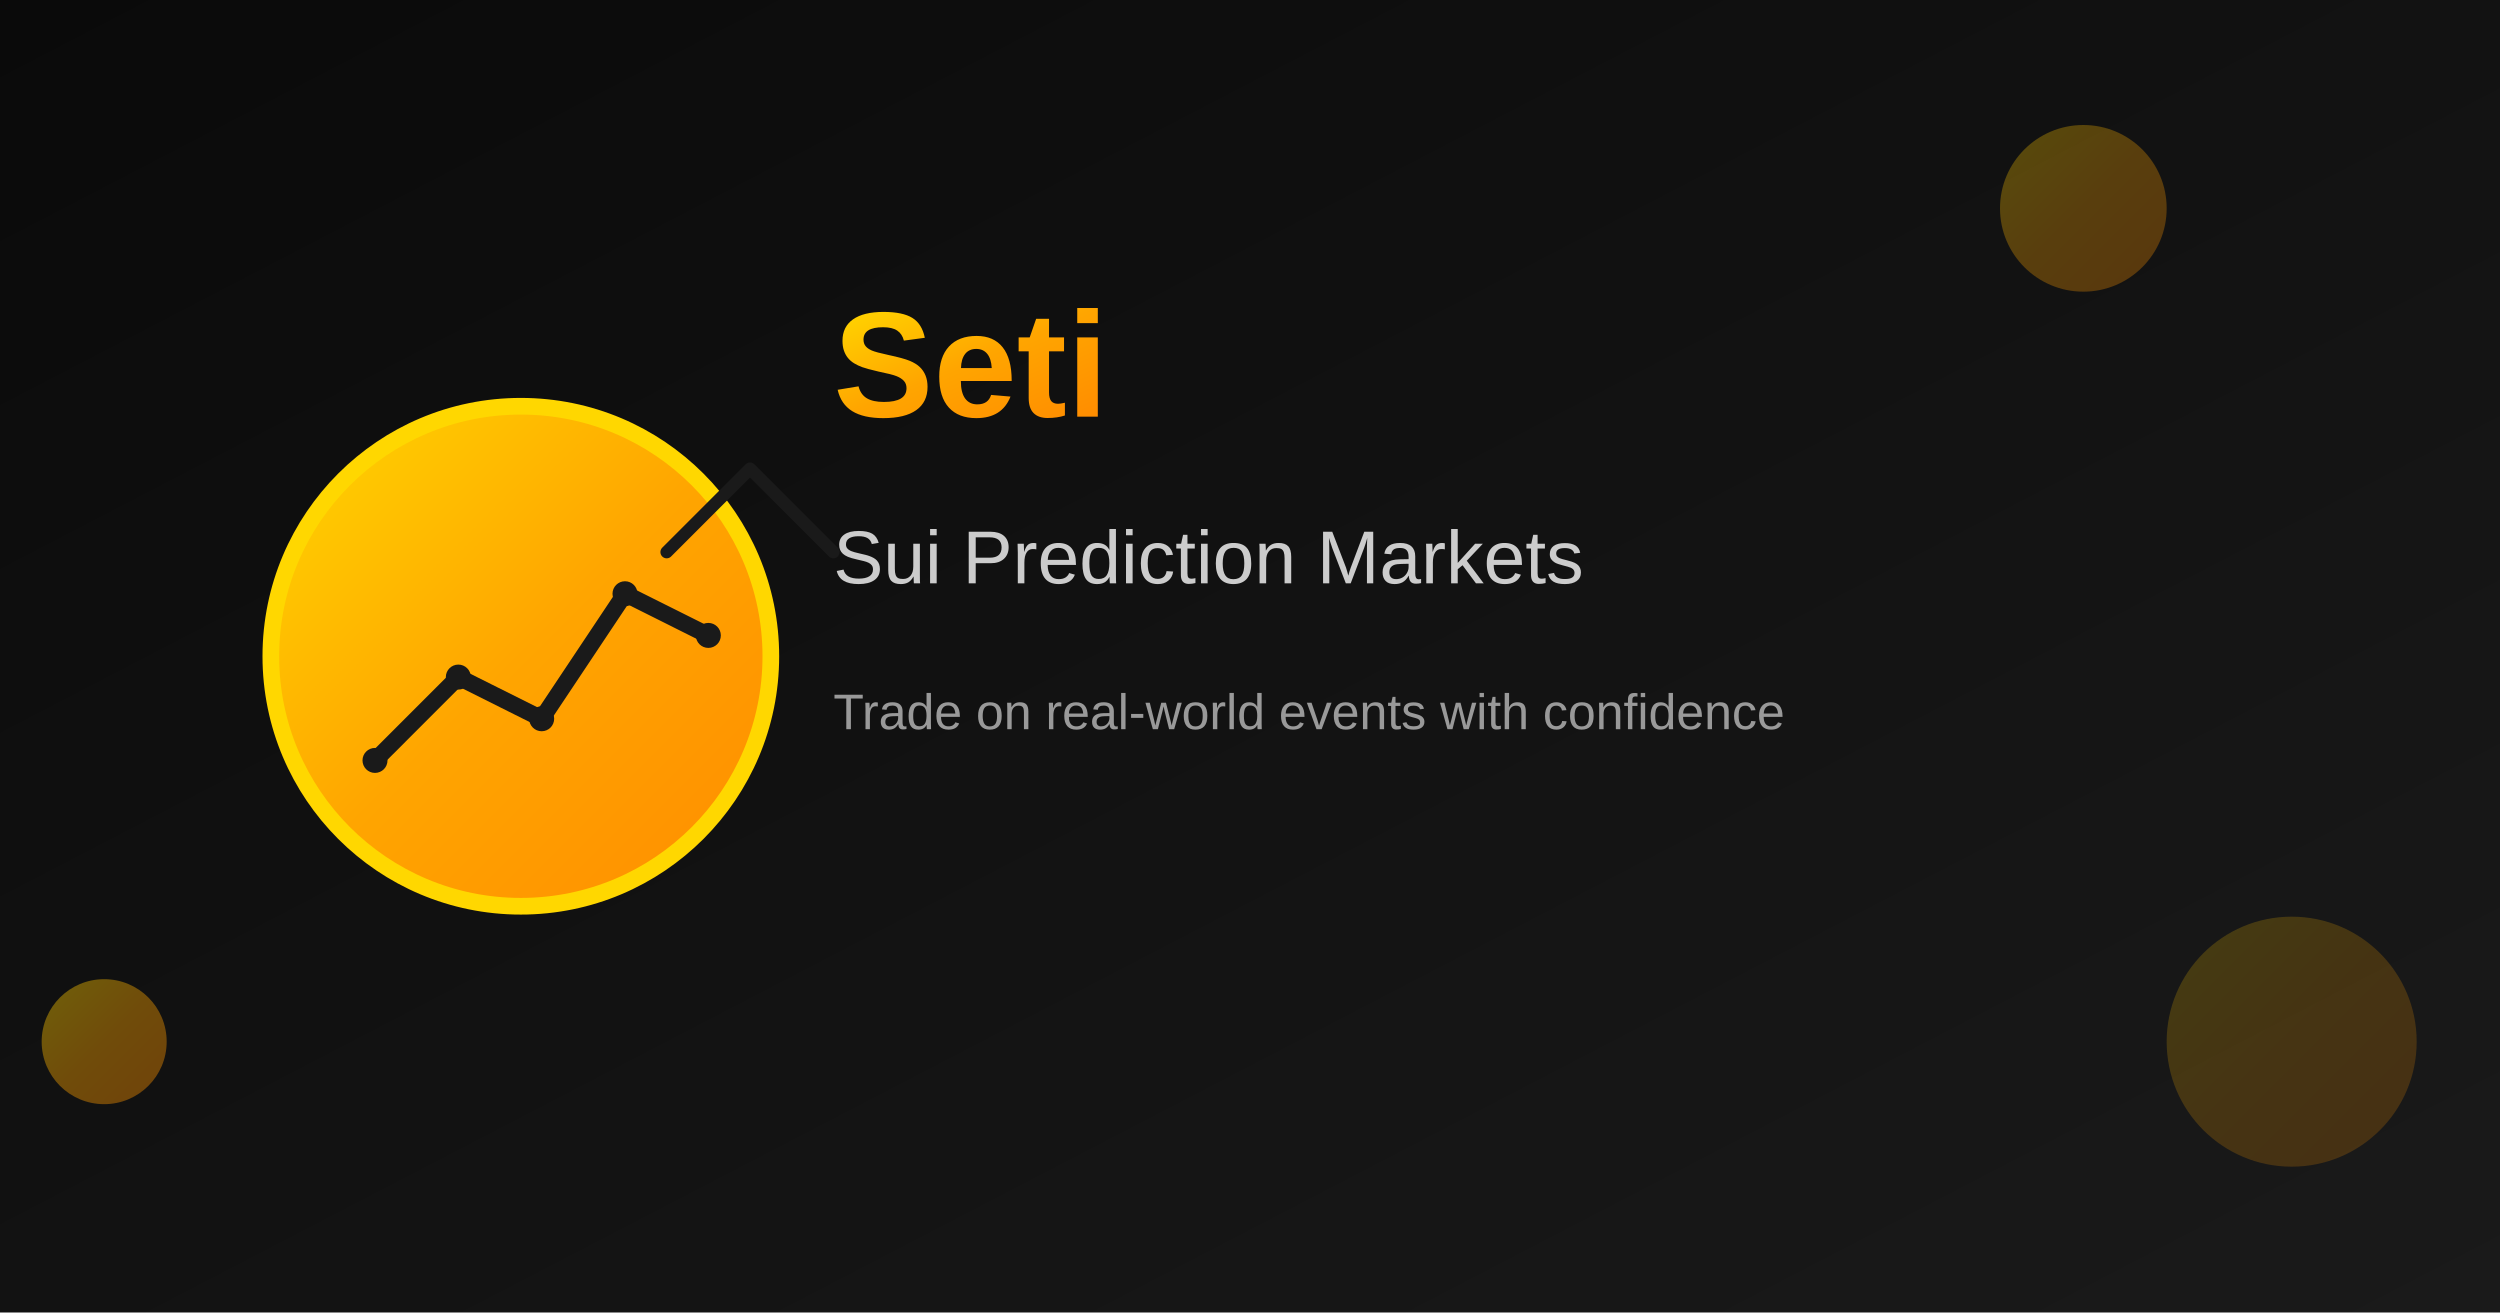
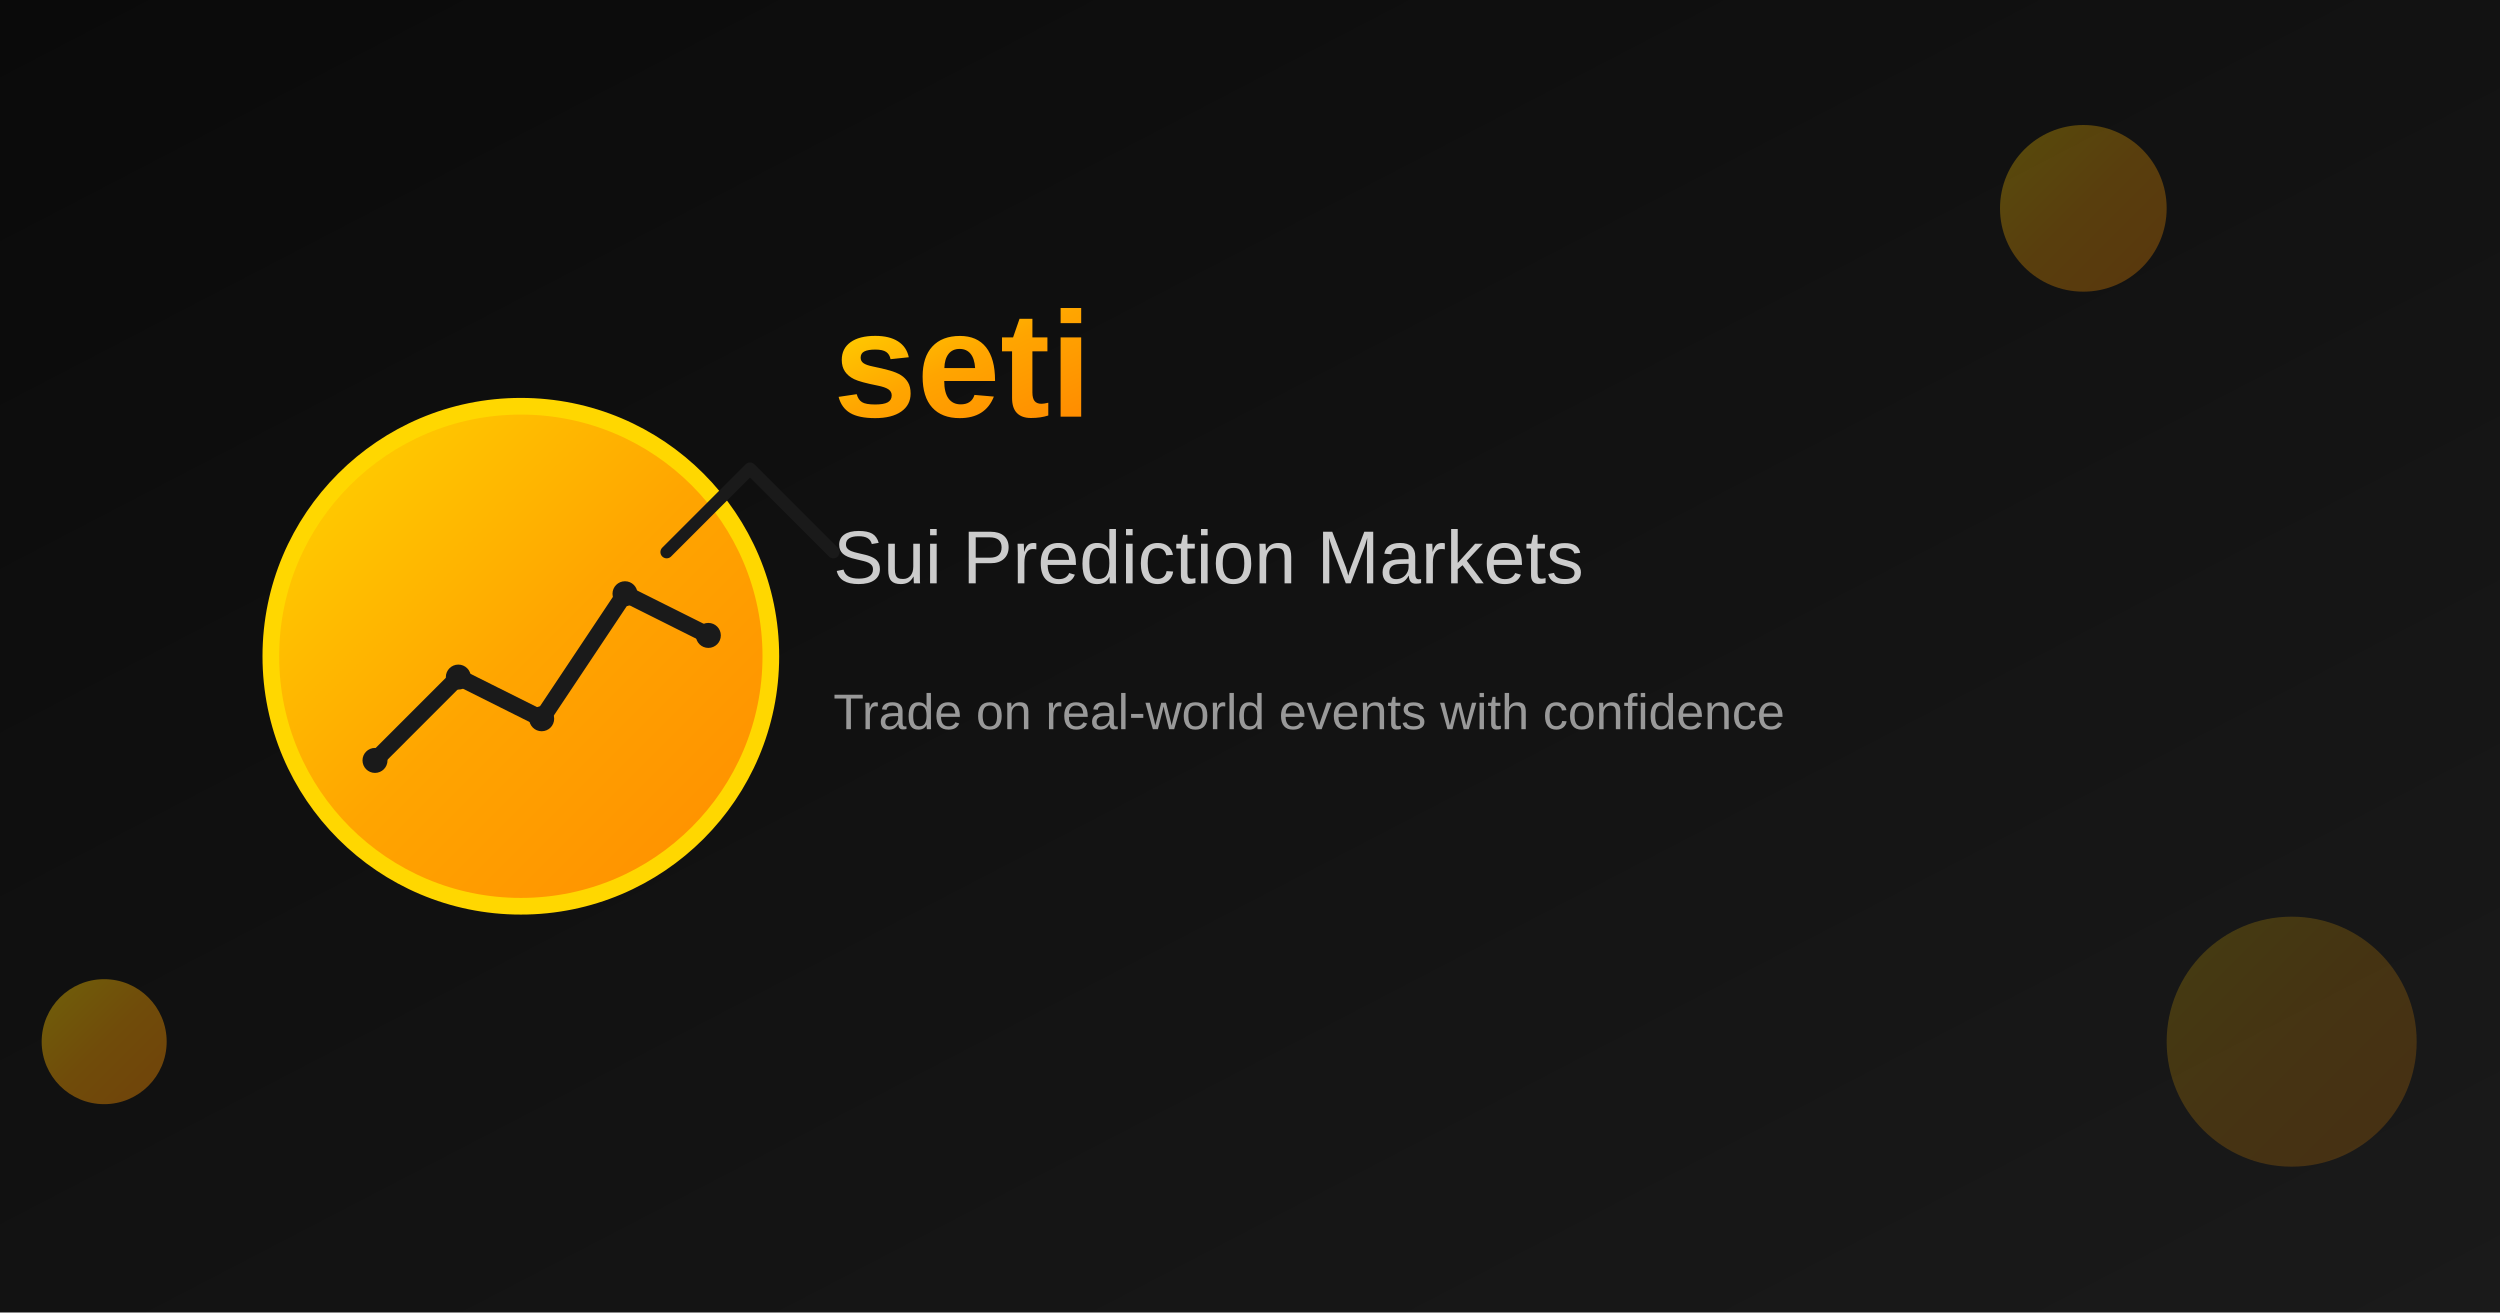
<svg xmlns="http://www.w3.org/2000/svg" viewBox="0 0 1200 630" width="1200" height="630">
  <defs>
    <linearGradient id="bgGradient" x1="0%" y1="0%" x2="100%" y2="100%">
      <stop offset="0%" style="stop-color:#0a0a0a;stop-opacity:1" />
      <stop offset="100%" style="stop-color:#1a1a1a;stop-opacity:1" />
    </linearGradient>
    <linearGradient id="goldGradient" x1="0%" y1="0%" x2="100%" y2="100%">
      <stop offset="0%" style="stop-color:#FFD700;stop-opacity:1" />
      <stop offset="50%" style="stop-color:#FFA500;stop-opacity:1" />
      <stop offset="100%" style="stop-color:#FF8C00;stop-opacity:1" />
    </linearGradient>
  </defs>
  <rect width="1200" height="630" fill="url(#bgGradient)" />
  <g transform="translate(100, 165)">
    <circle cx="150" cy="150" r="120" fill="url(#goldGradient)" stroke="#FFD700" stroke-width="8" />
    <path d="M80 200 L120 160 L160 180 L200 120 L240 140" stroke="#1a1a1a" stroke-width="8" fill="none" stroke-linecap="round" stroke-linejoin="round" />
    <circle cx="80" cy="200" r="6" fill="#1a1a1a" />
    <circle cx="120" cy="160" r="6" fill="#1a1a1a" />
    <circle cx="160" cy="180" r="6" fill="#1a1a1a" />
    <circle cx="200" cy="120" r="6" fill="#1a1a1a" />
    <circle cx="240" cy="140" r="6" fill="#1a1a1a" />
    <path d="M220 100 L260 60 L300 100" stroke="#1a1a1a" stroke-width="6" fill="none" stroke-linecap="round" stroke-linejoin="round" />
  </g>
  <text x="400" y="200" font-family="Arial, sans-serif" font-size="72" font-weight="bold" fill="url(#goldGradient)">
-     Seti
+     seti
  </text>
  <text x="400" y="280" font-family="Arial, sans-serif" font-size="36" fill="#CCCCCC">
    Sui Prediction Markets
  </text>
  <text x="400" y="350" font-family="Arial, sans-serif" font-size="24" fill="#999999">
    Trade on real-world events with confidence
  </text>
  <circle cx="1000" cy="100" r="40" fill="url(#goldGradient)" opacity="0.3" />
  <circle cx="1100" cy="500" r="60" fill="url(#goldGradient)" opacity="0.2" />
  <circle cx="50" cy="500" r="30" fill="url(#goldGradient)" opacity="0.4" />
</svg>
